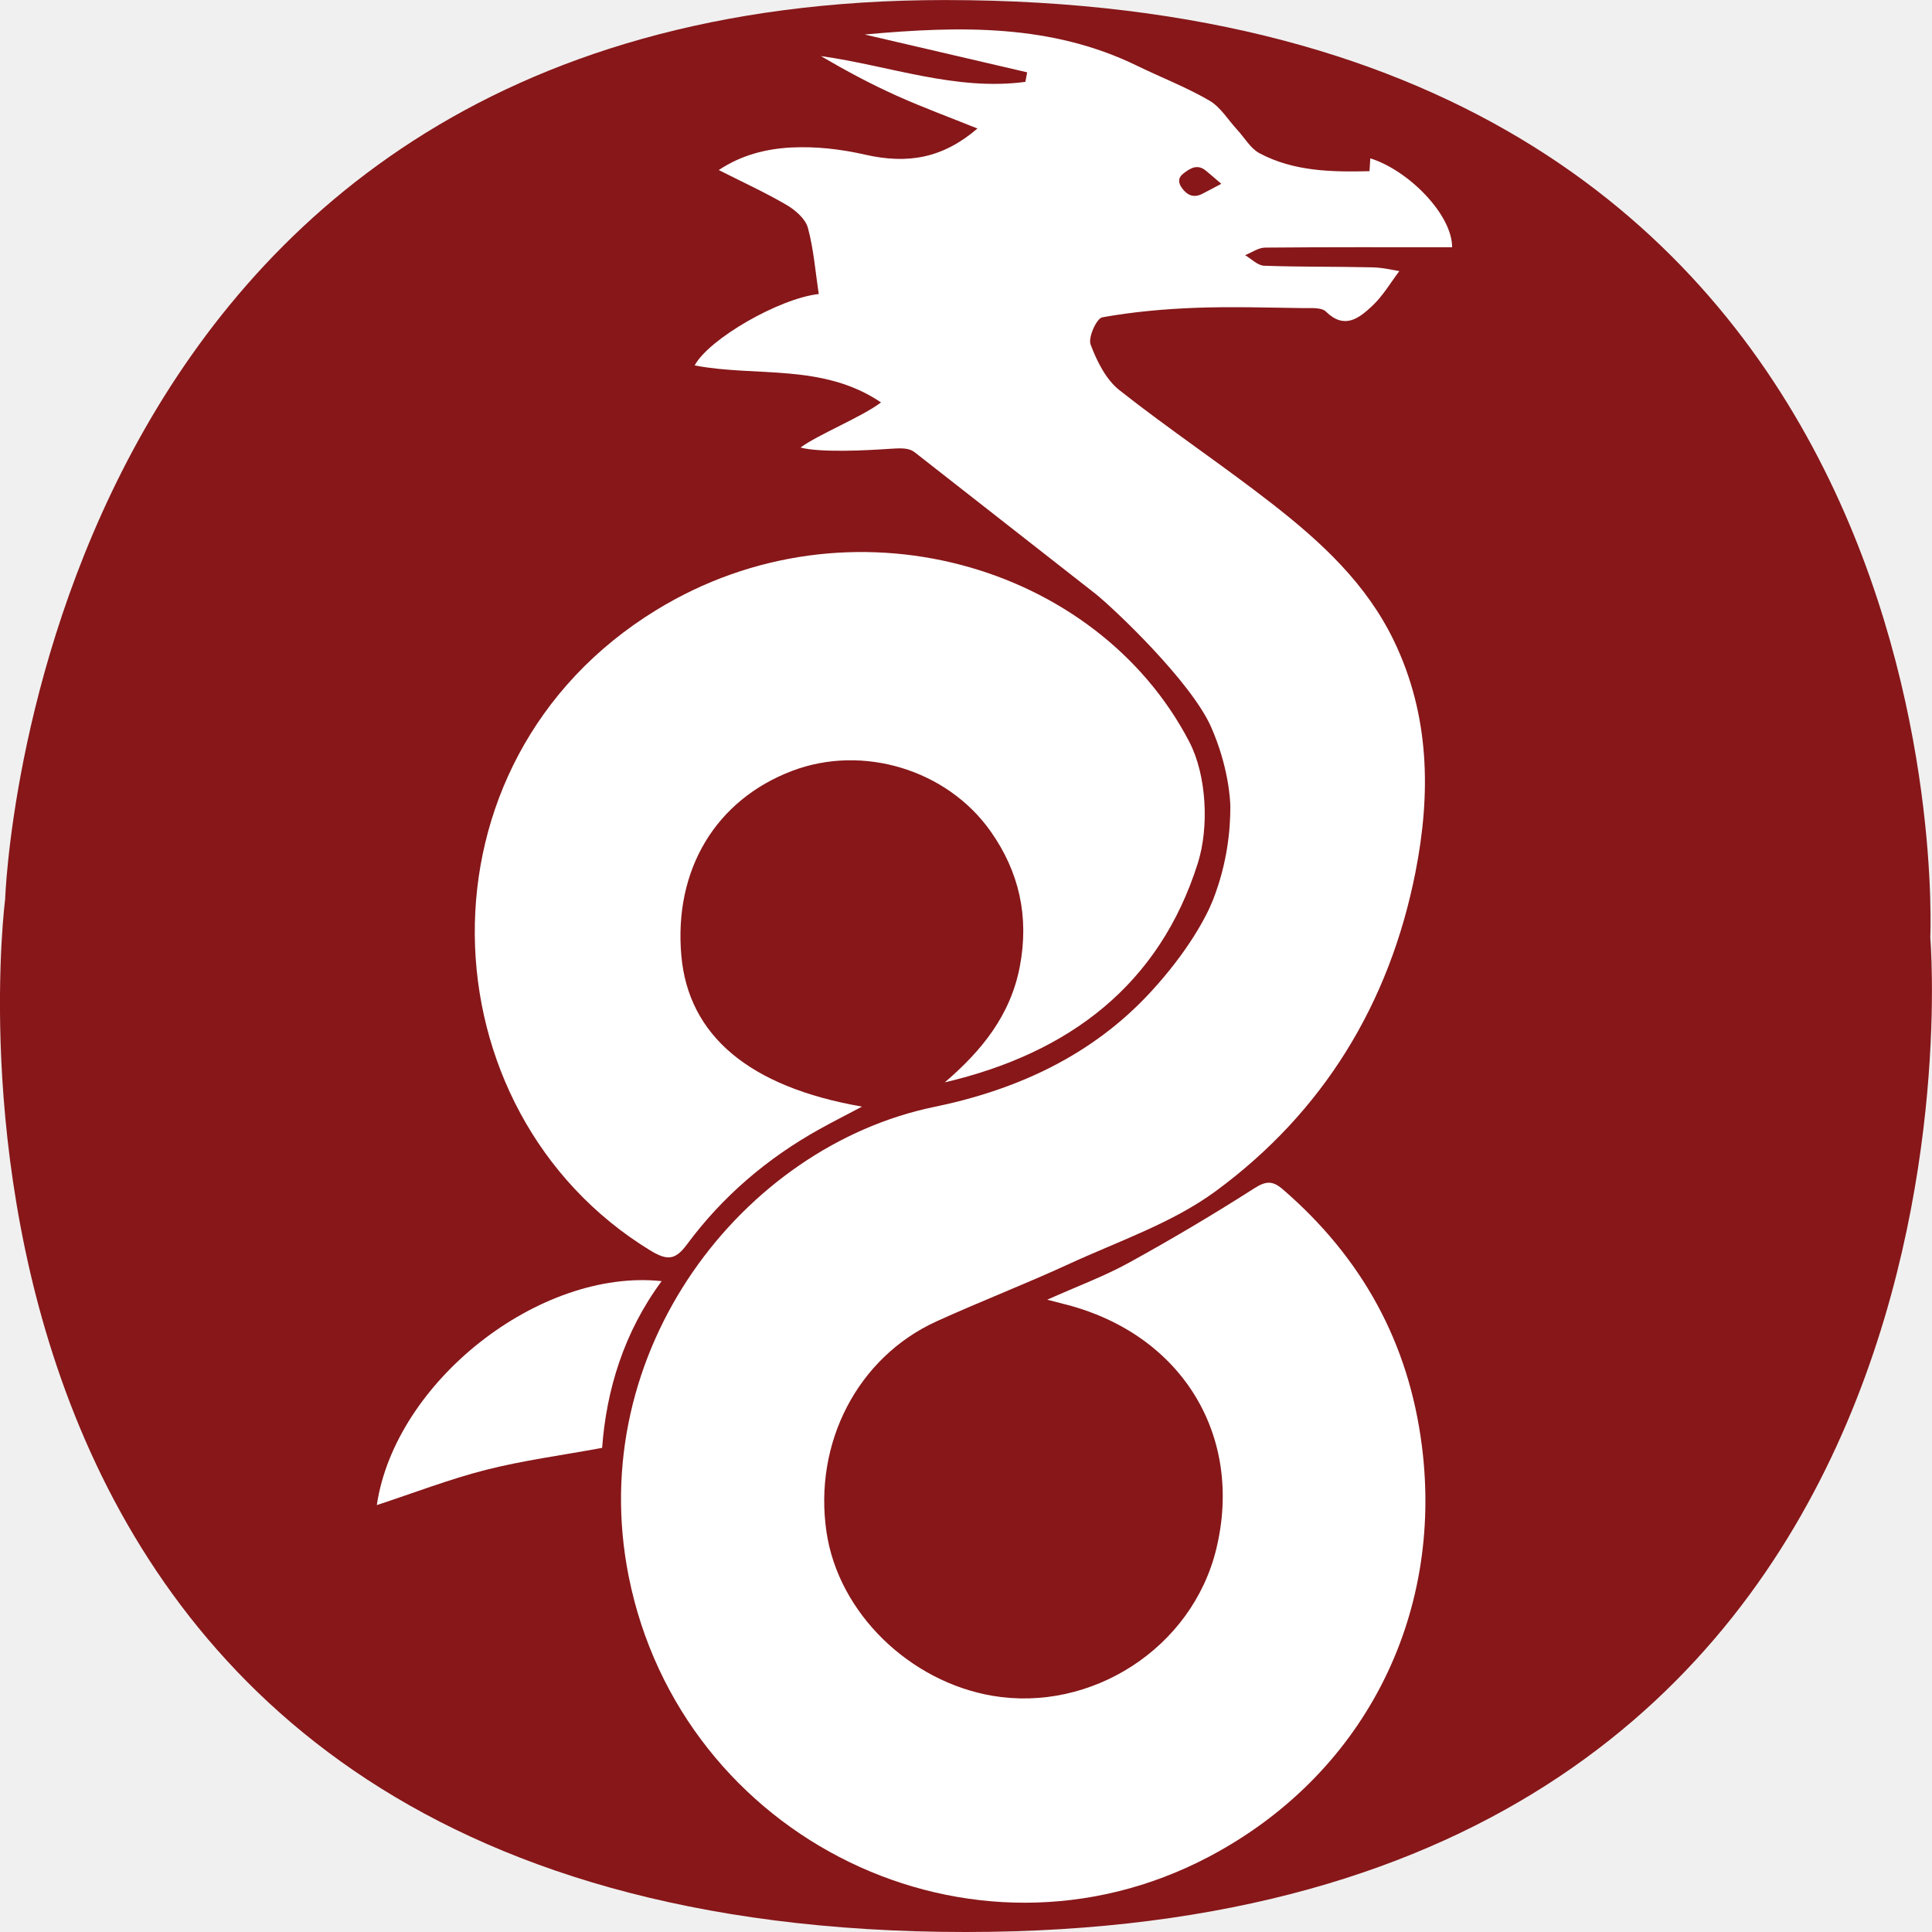
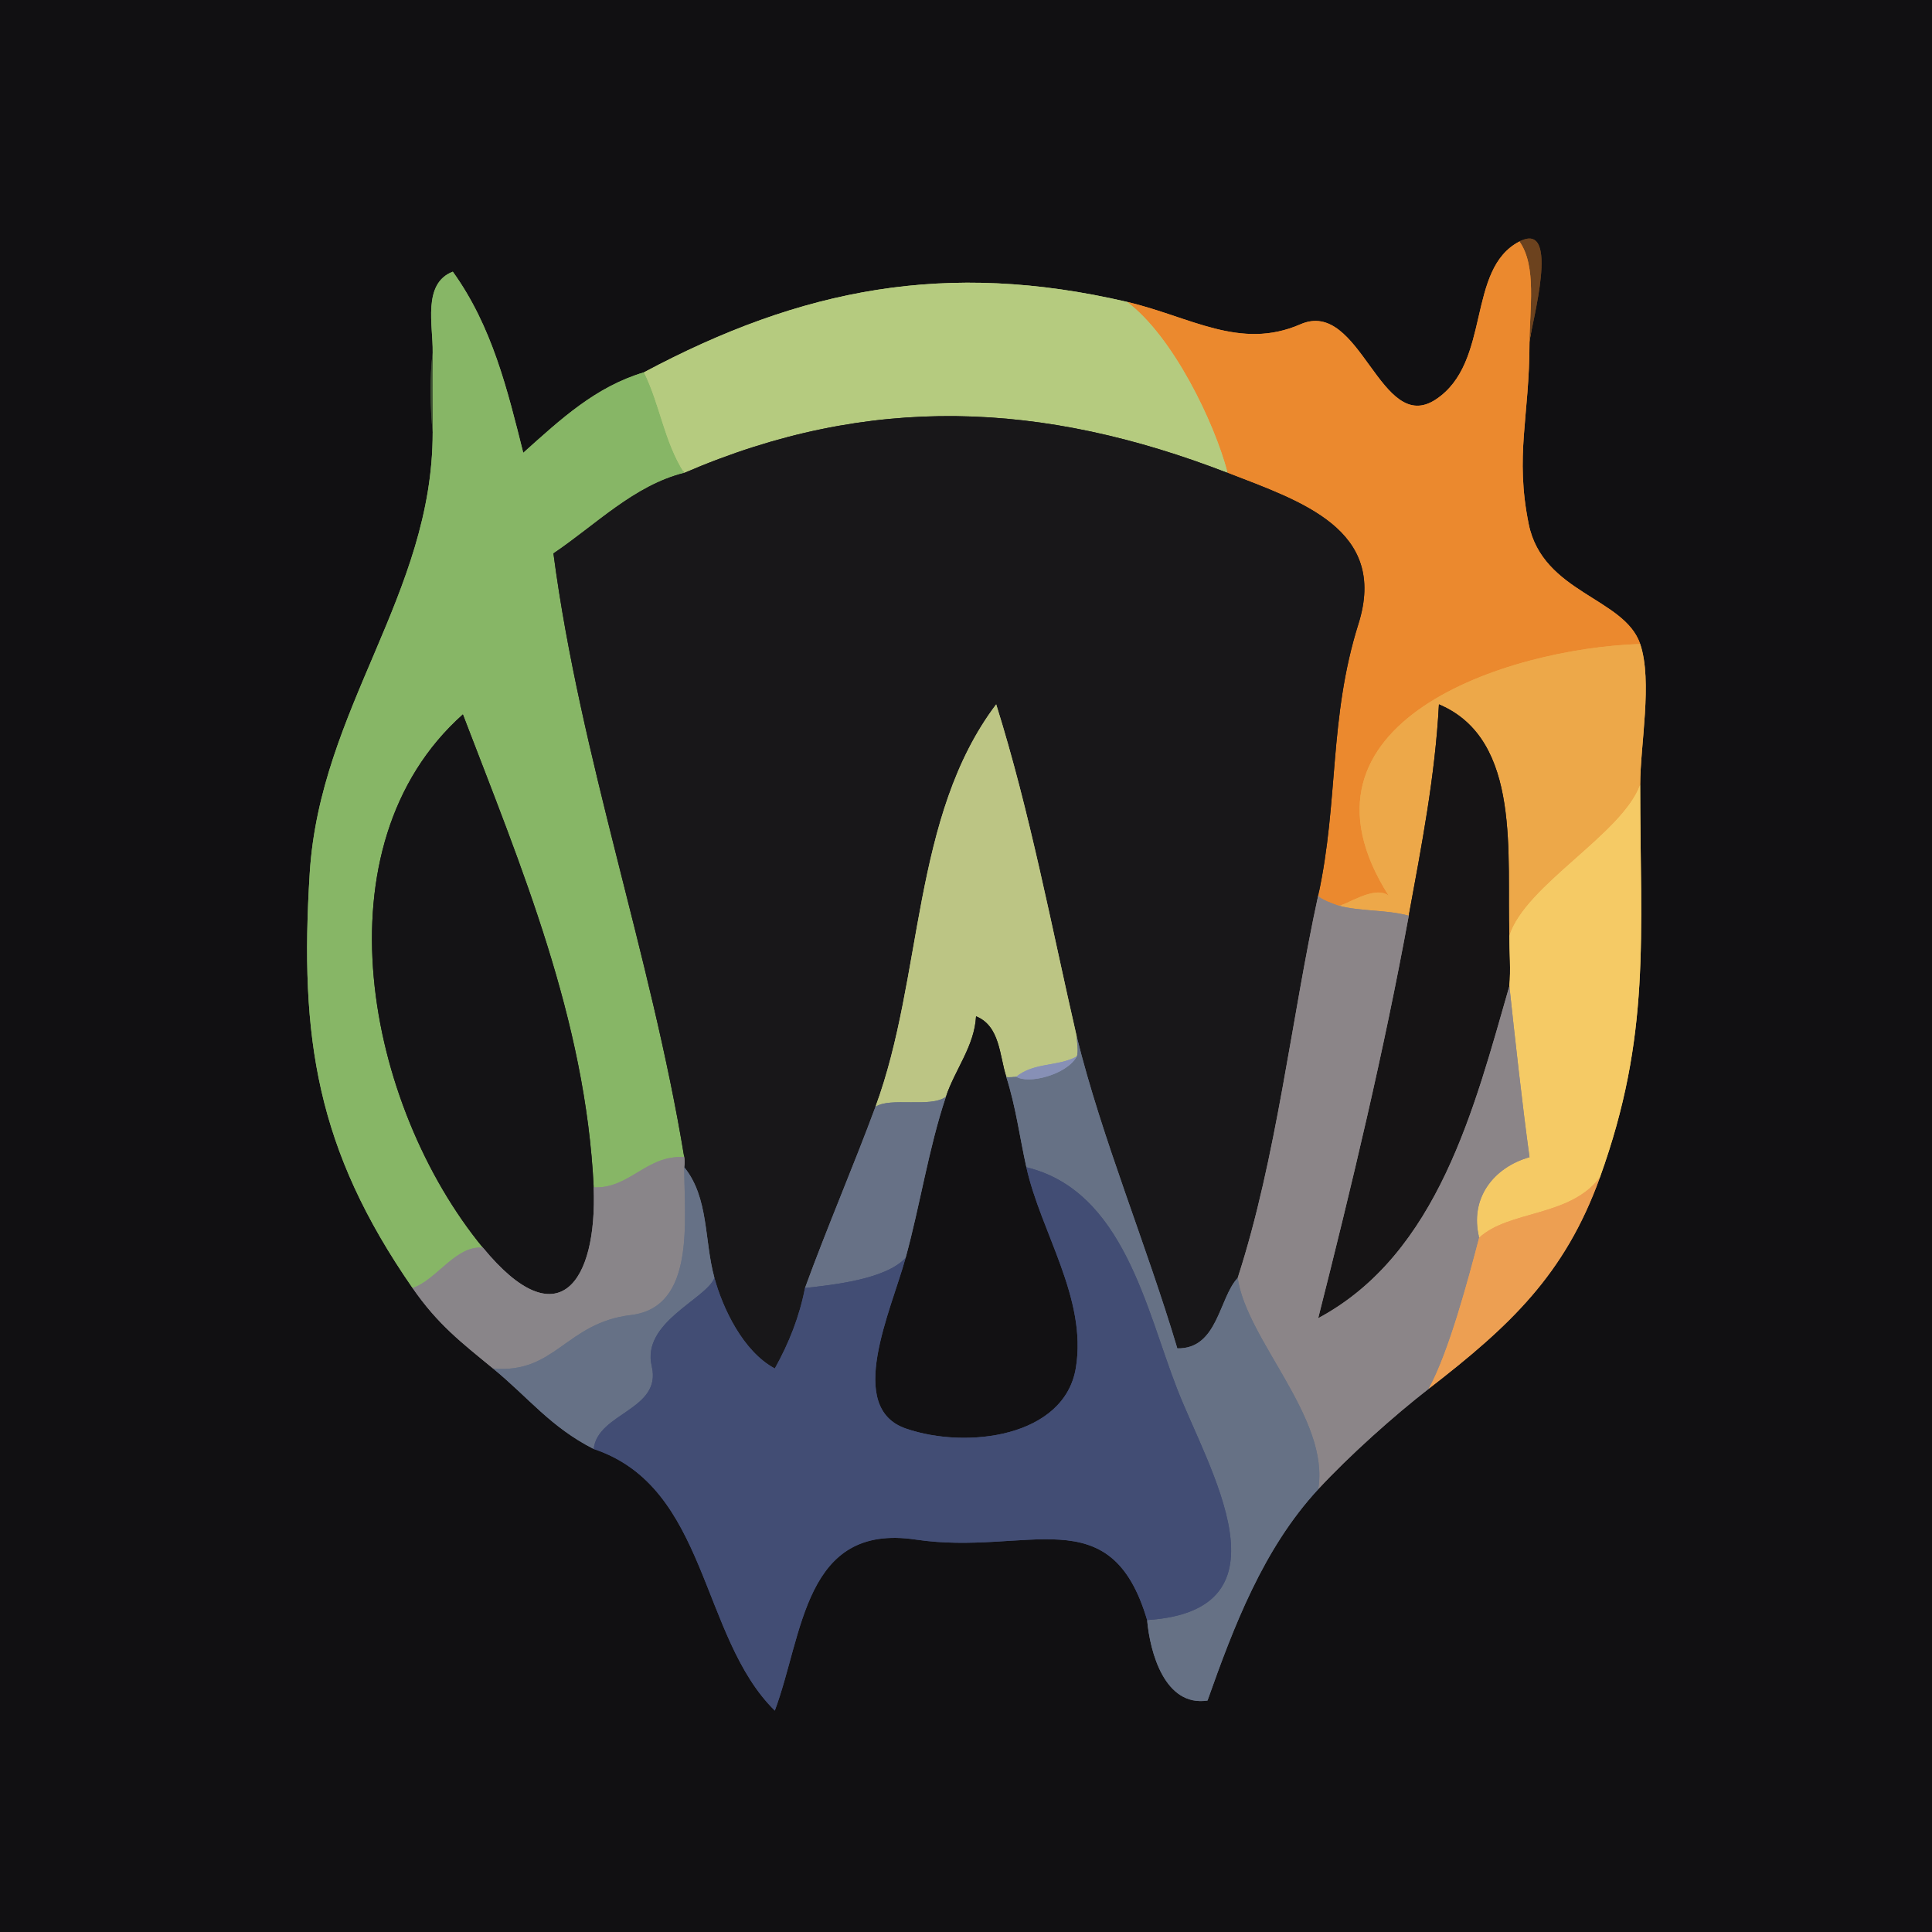
- <svg xmlns="http://www.w3.org/2000/svg" width="400" height="400" version="1.1" viewBox="0 0 400 400" xml:space="preserve">
-   <defs>
-     <clipPath id="a">
-       <path d="m0 300h300v-300h-300z" />
-     </clipPath>
-   </defs>
-   <g transform="matrix(1.3333 0 0 -1.3333 0 400)">
-     <g clip-path="url(#a)">
-       <g transform="translate(177.57 268.56)">
-         <path d="m0 0c0.969-0.066 2.097 0.81 3.987 1.635-1.862 0.802-2.973 1.655-3.939 1.593-0.996-0.063-2.592-1.031-2.567-1.578 0.027-0.603 1.532-1.583 2.519-1.65" fill="#871719" />
-       </g>
-       <g transform="translate(179.32 268.11)">
-         <path d="m0 0c0.969-0.066 2.097 0.81 3.987 1.635-1.862 0.802-2.973 1.655-3.939 1.593-0.996-0.063-2.592-1.031-2.567-1.578 0.027-0.603 1.532-1.583 2.519-1.65" fill="#871719" />
-       </g>
-       <g transform="translate(299.74 154.44)">
-         <path d="m0 0s6.94 145.56-153.04 145.56c-141.48 0-145.9-139.63-145.9-139.63s-20.811-160.37 149.16-160.37c163.02 0 149.78 154.44 149.78 154.44" fill="#871719" />
-       </g>
-       <g transform="translate(133.86 128.17)">
-         <path d="m0 0c-2.627-1.39-4.65-2.414-6.63-3.517-8.1-4.512-15.026-10.419-20.544-17.868-1.784-2.409-3.01-2.603-5.727-0.941-35.338 21.61-37.609 75.843 0.983 99.453 30.017 18.364 68.365 7.14 82.735-20.477 2.723-5.234 3.069-13.291 1.345-18.782-5.955-18.955-20.015-29.586-39.313-34.102 5.689 4.87 10.218 10.393 11.659 18.025 1.452 7.687-0.084 14.638-4.542 20.956-6.773 9.596-19.868 13.544-30.811 9.389-11.881-4.511-18.39-15.354-17.216-28.683 1.09-12.381 10.484-20.405 28.061-23.453" fill="#fff" />
-       </g>
-       <g transform="translate(58.513 66.293)">
-         <path d="M 0,0 C 2.838,19.152 25.265,36.788 44.23,34.776 38.356,26.832 35.643,17.846 34.988,8.883 28.686,7.722 22.747,6.941 16.981,5.478 11.304,4.037 5.803,1.903 0,0" fill="#fff" />
-       </g>
-       <g transform="translate(183.79 273.09)">
-         <path d="m0 0c1.061 0.812 2.155 1.494 3.472 0.408 0.75-0.617 1.478-1.257 2.386-2.032-1.127-0.595-2.042-1.096-2.975-1.567-1.306-0.658-2.282-0.218-3.072 0.822-0.642 0.844-0.757 1.645 0.189 2.369m15.447-157.8c-1.598 1.382-2.611 1.381-4.485 0.182-6.359-4.068-12.867-7.922-19.481-11.562-3.792-2.086-7.898-3.599-12.653-5.724 1.633-0.421 2.418-0.619 3.201-0.827 17.776-4.73 27.272-20.335 23.065-37.813-3.741-15.544-19.52-25.482-34.812-22.86-12.748 2.186-23.877 12.772-25.735 25.456-2.026 13.824 4.859 27.119 17.108 32.689 6.794 3.089 13.771 5.778 20.549 8.9 7.706 3.551 16.038 6.355 22.766 11.296 16.7 12.262 27.012 29.145 31.033 49.523 2.408 12.207 2.245 24.36-3.339 35.95-4.286 8.895-11.319 15.357-18.875 21.253-7.775 6.068-16.007 11.554-23.747 17.664-2.095 1.653-3.509 4.505-4.478 7.09-0.411 1.095 0.925 4.066 1.819 4.227 4.746 0.852 9.596 1.29 14.425 1.473 5.574 0.21 11.164 0.032 16.746-0.042 1.21-0.015 2.853 0.141 3.549-0.542 2.891-2.843 5.159-1.014 7.166 0.856 1.689 1.573 2.893 3.668 4.236 5.433-0.815 0.12-2.487 0.541-4.168 0.581-5.613 0.133-11.233 0.047-16.843 0.253-1 0.037-1.963 1.066-2.942 1.637 1.031 0.409 2.058 1.165 3.093 1.175 9.682 0.091 19.366 0.054 29.057 0.054 0.011 5.038-6.722 11.936-12.704 13.806-0.045-0.682-0.087-1.317-0.131-1.994-5.944-0.141-11.778-0.03-17.078 2.788-1.396 0.743-2.309 2.394-3.446 3.627-1.431 1.551-2.605 3.547-4.349 4.559-3.576 2.076-7.48 3.58-11.211 5.397-13.259 6.458-27.262 6.231-42.302 4.854 8.991-2.092 17.11-3.982 25.23-5.872-0.093-0.494-0.185-0.987-0.278-1.481-10.86-1.455-21.134 2.528-31.756 4.003 3.849-2.254 7.749-4.35 11.778-6.158 4.095-1.837 8.316-3.39 12.538-5.091-5.364-4.583-10.746-5.588-17.488-4.048-3.686 0.842-7.585 1.29-11.348 1.106-3.887-0.19-7.802-1.147-11.332-3.506 3.78-1.916 7.263-3.506 10.549-5.432 1.355-0.795 2.909-2.144 3.287-3.536 0.904-3.333 1.166-6.841 1.687-10.281-6.188-0.701-17.071-6.994-19.27-11.09 9.512-1.831 19.868 0.383 28.942-5.746-2.989-2.262-9.949-5.075-12.502-7.007 3.156-0.827 10.469-0.423 13.33-0.229 2.409 0.164 3.521 0.223 4.508-0.59l28.001-21.921c2.944-2.374 14.835-13.629 17.939-20.704 2.643-6.023 2.966-11.148 2.965-12.398-2e-3 -3.355-0.413-8.609-2.721-14.469-0.969-2.461-3.812-7.912-9.677-14.267-9.09-9.847-20.783-15.17-33.57-17.807-29.732-6.13-54.436-37.881-47.462-72.884 8.142-40.866 53.247-62.991 90.107-43.552 23.824 12.564 36.456 37.078 33.072 63.762-2.045 16.12-9.338 29.269-21.563 39.839" fill="#fff" />
-       </g>
-     </g>
+ <svg xmlns="http://www.w3.org/2000/svg" viewBox="0 0 192 192" width="400" height="400">
+   <g fill="None" fill-opacity="0.0" stroke="#111012" stroke-opacity="1.00" stroke-width="0.3">
+     <path d=" M 0.00 192.00  L 192.00 192.00 L 192.00 0.00 L 0.00 0.00 L 0.00 192.00 M 152.00 34.00  C 152.00 41.47 150.53 45.20 151.92 52.08 C 153.32 58.95 161.44 59.39 163.00 64.00 C 164.25 67.70 163.00 74.06 163.00 78.00 C 163.00 93.16 164.11 102.82 159.00 117.00 C 155.51 126.69 150.03 131.79 142.00 138.00 C 138.52 140.70 134.10 144.65 131.00 148.00 C 125.52 153.93 122.60 161.67 120.00 169.00 C 115.76 169.63 114.29 164.24 114.00 161.00 C 110.37 148.70 102.10 154.66 91.00 153.00 C 79.90 151.34 79.84 162.40 77.00 170.00 C 69.54 162.66 70.39 147.79 59.00 144.00 C 54.69 141.80 52.58 138.94 49.00 136.00 C 45.85 133.41 43.53 131.65 41.00 128.00 C 31.45 114.22 29.76 103.15 30.78 86.78 C 31.80 70.41 43.00 59.07 43.00 43.00 C 42.75 40.43 42.69 37.54 43.00 35.00 C 43.05 32.37 41.95 28.17 45.00 27.00 C 48.90 32.42 50.42 38.70 52.00 45.00 C 55.77 41.62 59.19 38.44 64.00 37.00 C 79.65 28.65 94.09 25.83 112.00 30.00 C 118.26 31.46 123.23 34.85 129.23 32.23 C 135.23 29.60 137.15 43.37 142.70 39.69 C 148.24 36.01 145.69 26.75 151.00 24.00 C 155.16 21.84 152.17 32.23 152.00 34.00 Z" />
+   </g>
+   <g fill="None" fill-opacity="0.0" stroke="#6C421E" stroke-opacity="1.00" stroke-width="0.3">
+     <path d=" M 151.00 24.00  C 152.74 26.43 152.00 30.82 152.00 34.00 C 152.17 32.23 155.16 21.84 151.00 24.00 Z" />
+   </g>
+   <g fill="None" fill-opacity="0.0" stroke="#EB892E" stroke-opacity="1.00" stroke-width="0.3">
+     <path d=" M 112.00 30.00  C 116.55 33.41 120.68 41.95 122.00 47.00 C 129.27 49.82 137.96 52.60 135.00 62.00 C 132.04 71.40 133.05 79.61 131.00 89.00 C 131.10 89.33 132.71 89.92 133.00 90.00 C 133.70 90.05 136.54 87.93 138.00 89.00 C 127.06 71.76 149.84 64.42 163.00 64.00 C 161.44 59.39 153.32 58.95 151.92 52.08 C 150.53 45.20 152.00 41.47 152.00 34.00 C 152.00 30.82 152.74 26.43 151.00 24.00 C 145.69 26.75 148.24 36.01 142.70 39.69 C 137.15 43.37 135.23 29.60 129.23 32.23 C 123.23 34.85 118.26 31.46 112.00 30.00 Z" />
+   </g>
+   <g fill="None" fill-opacity="0.0" stroke="#87B666" stroke-opacity="1.00" stroke-width="0.3">
+     <path d=" M 43.00 35.00  C 42.95 37.66 43.00 40.34 43.00 43.00 C 43.00 59.07 31.80 70.41 30.78 86.78 C 29.76 103.15 31.45 114.22 41.00 128.00 C 43.38 127.23 45.31 123.71 48.00 124.00 C 36.40 109.88 31.31 84.10 46.00 71.00 C 51.81 86.18 58.20 101.30 59.00 118.00 C 62.58 118.16 64.26 114.74 68.00 115.00 C 64.70 94.89 57.68 75.34 55.00 55.00 C 59.25 52.13 63.01 48.25 68.00 47.00 C 66.00 43.88 65.61 40.27 64.00 37.00 C 59.19 38.44 55.77 41.62 52.00 45.00 C 50.42 38.70 48.90 32.42 45.00 27.00 C 41.95 28.17 43.05 32.37 43.00 35.00 Z" />
+   </g>
+   <g fill="None" fill-opacity="0.0" stroke="#B5CB7F" stroke-opacity="1.00" stroke-width="0.3">
+     <path d=" M 64.00 37.00  C 65.61 40.27 66.00 43.88 68.00 47.00 C 86.44 39.04 103.71 39.91 122.00 47.00 C 120.68 41.95 116.55 33.41 112.00 30.00 C 94.09 25.83 79.65 28.65 64.00 37.00 Z" />
+   </g>
+   <g fill="None" fill-opacity="0.0" stroke="#3E5133" stroke-opacity="1.00" stroke-width="0.3">
+     <path d=" M 43.00 43.00  C 43.00 40.34 42.95 37.66 43.00 35.00 C 42.69 37.54 42.75 40.43 43.00 43.00 Z" />
+   </g>
+   <g fill="None" fill-opacity="0.0" stroke="#181719" stroke-opacity="1.00" stroke-width="0.3">
+     <path d=" M 68.00 47.00  C 63.01 48.25 59.25 52.13 55.00 55.00 C 57.68 75.34 64.70 94.89 68.00 115.00 C 68.08 115.49 68.00 116.00 68.00 116.00 C 70.46 119.03 69.97 123.27 71.00 127.00 C 71.82 129.99 73.83 134.30 77.00 136.00 C 78.42 133.45 79.45 130.84 80.00 128.00 C 82.19 121.99 84.89 115.72 87.00 110.00 C 91.77 97.08 90.58 81.14 99.00 70.00 C 102.38 80.78 104.47 91.99 107.00 103.00 C 109.53 113.22 113.90 123.60 117.00 134.00 C 121.03 134.08 121.13 128.99 123.00 127.00 C 126.88 115.05 128.32 101.31 131.00 89.00 C 133.05 79.61 132.04 71.40 135.00 62.00 C 137.96 52.60 129.27 49.82 122.00 47.00 C 103.71 39.91 86.44 39.04 68.00 47.00 Z" />
+   </g>
+   <g fill="None" fill-opacity="0.0" stroke="#EDA849" stroke-opacity="1.00" stroke-width="0.3">
+     <path d=" M 133.00 90.00  C 135.27 90.60 137.70 90.38 140.00 91.00 C 141.27 84.06 142.62 77.19 143.00 70.00 C 151.31 73.50 149.70 85.16 150.00 93.00 C 151.61 87.95 161.18 82.94 163.00 78.00 C 163.00 74.06 164.25 67.70 163.00 64.00 C 149.84 64.42 127.06 71.76 138.00 89.00 C 136.54 87.93 133.70 90.05 133.00 90.00 Z" />
+   </g>
+   <g fill="None" fill-opacity="0.0" stroke="#BCC584" stroke-opacity="1.00" stroke-width="0.3">
+     <path d=" M 87.00 110.00  C 88.43 109.00 92.48 110.12 94.00 109.00 C 94.91 106.28 96.84 103.97 97.00 101.00 C 99.39 101.97 99.32 104.91 100.00 107.00 C 100.04 107.13 101.00 107.00 101.00 107.00 C 102.78 105.56 105.08 106.02 107.00 105.00 C 107.21 104.62 107.02 103.50 107.00 103.00 C 104.47 91.99 102.38 80.78 99.00 70.00 C 90.58 81.14 91.77 97.08 87.00 110.00 Z" />
+   </g>
+   <g fill="None" fill-opacity="0.0" stroke="#161415" stroke-opacity="1.00" stroke-width="0.3">
+     <path d=" M 140.00 91.00  C 137.54 104.45 134.34 117.81 131.00 131.00 C 142.95 124.60 146.56 109.94 150.00 98.00 C 150.15 96.37 150.00 94.64 150.00 93.00 C 149.70 85.16 151.31 73.50 143.00 70.00 C 142.62 77.19 141.27 84.06 140.00 91.00 Z" />
+   </g>
+   <g fill="None" fill-opacity="0.0" stroke="#141315" stroke-opacity="1.00" stroke-width="0.3">
+     <path d=" M 48.00 124.00  C 55.48 133.10 59.36 127.43 59.00 118.00 C 58.20 101.30 51.81 86.18 46.00 71.00 C 31.31 84.10 36.40 109.88 48.00 124.00 Z" />
+   </g>
+   <g fill="None" fill-opacity="0.0" stroke="#F5CA65" stroke-opacity="1.00" stroke-width="0.3">
+     <path d=" M 150.00 93.00  C 150.00 94.64 150.15 96.37 150.00 98.00 C 150.54 103.04 151.26 109.59 152.00 115.00 C 148.41 116.02 146.02 119.11 147.00 123.00 C 149.96 120.26 156.03 120.96 159.00 117.00 C 164.11 102.82 163.00 93.16 163.00 78.00 C 161.18 82.94 151.61 87.95 150.00 93.00 Z" />
+   </g>
+   <g fill="None" fill-opacity="0.0" stroke="#8B8588" stroke-opacity="1.00" stroke-width="0.3">
+     <path d=" M 123.00 127.00  C 123.90 133.22 132.19 140.95 131.00 148.00 C 134.10 144.65 138.52 140.70 142.00 138.00 C 144.00 134.34 145.90 127.20 147.00 123.00 C 146.02 119.11 148.41 116.02 152.00 115.00 C 151.26 109.59 150.54 103.04 150.00 98.00 C 146.56 109.94 142.95 124.60 131.00 131.00 C 134.34 117.81 137.54 104.45 140.00 91.00 C 137.70 90.38 135.27 90.60 133.00 90.00 C 132.71 89.92 131.10 89.33 131.00 89.00 C 128.32 101.31 126.88 115.05 123.00 127.00 Z" />
+   </g>
+   <g fill="None" fill-opacity="0.0" stroke="#121113" stroke-opacity="1.00" stroke-width="0.3">
+     <path d=" M 94.00 109.00  C 92.28 114.15 91.44 119.75 90.00 125.00 C 88.53 130.34 84.00 139.89 90.03 141.97 C 96.06 144.05 105.80 142.82 106.92 135.92 C 108.05 129.02 103.42 122.43 102.00 116.00 C 101.31 112.87 100.97 110.07 100.00 107.00 C 99.32 104.91 99.39 101.97 97.00 101.00 C 96.84 103.97 94.91 106.28 94.00 109.00 Z" />
+   </g>
+   <g fill="None" fill-opacity="0.0" stroke="#667185" stroke-opacity="1.00" stroke-width="0.3">
+     <path d=" M 107.00 105.00  C 106.00 106.82 102.18 107.77 101.00 107.00 C 101.00 107.00 100.04 107.13 100.00 107.00 C 100.97 110.07 101.31 112.87 102.00 116.00 C 111.66 118.33 113.90 130.13 116.98 138.02 C 120.05 145.92 128.79 160.04 114.00 161.00 C 114.29 164.24 115.76 169.63 120.00 169.00 C 122.60 161.67 125.52 153.93 131.00 148.00 C 132.19 140.95 123.90 133.22 123.00 127.00 C 121.13 128.99 121.03 134.08 117.00 134.00 C 113.90 123.60 109.53 113.22 107.00 103.00 C 107.02 103.50 107.21 104.62 107.00 105.00 Z" />
+   </g>
+   <g fill="None" fill-opacity="0.0" stroke="#8790B6" stroke-opacity="1.00" stroke-width="0.3">
+     <path d=" M 101.00 107.00  C 102.18 107.77 106.00 106.82 107.00 105.00 C 105.08 106.02 102.78 105.56 101.00 107.00 Z" />
+   </g>
+   <g fill="None" fill-opacity="0.0" stroke="#677186" stroke-opacity="1.00" stroke-width="0.3">
+     <path d=" M 87.00 110.00  C 84.89 115.72 82.19 121.99 80.00 128.00 C 82.79 127.69 88.04 127.14 90.00 125.00 C 91.44 119.75 92.28 114.15 94.00 109.00 C 92.48 110.12 88.43 109.00 87.00 110.00 Z" />
+   </g>
+   <g fill="None" fill-opacity="0.0" stroke="#898589" stroke-opacity="1.00" stroke-width="0.3">
+     <path d=" M 59.00 118.00  C 59.36 127.43 55.48 133.10 48.00 124.00 C 45.31 123.71 43.38 127.23 41.00 128.00 C 43.53 131.65 45.85 133.41 49.00 136.00 C 55.18 136.56 56.24 131.46 62.69 130.69 C 69.15 129.93 68.00 121.31 68.00 116.00 C 68.00 116.00 68.08 115.49 68.00 115.00 C 64.26 114.74 62.58 118.16 59.00 118.00 Z" />
+   </g>
+   <g fill="None" fill-opacity="0.0" stroke="#667186" stroke-opacity="1.00" stroke-width="0.3">
+     <path d=" M 49.00 136.00  C 52.58 138.94 54.69 141.80 59.00 144.00 C 59.39 140.39 65.81 140.13 64.77 135.77 C 63.73 131.41 70.16 129.12 71.00 127.00 C 69.97 123.27 70.46 119.03 68.00 116.00 C 68.00 121.31 69.15 129.93 62.69 130.69 C 56.24 131.46 55.18 136.56 49.00 136.00 Z" />
+   </g>
+   <g fill="None" fill-opacity="0.0" stroke="#424D74" stroke-opacity="1.00" stroke-width="0.3">
+     <path d=" M 90.00 125.00  C 88.04 127.14 82.79 127.69 80.00 128.00 C 79.45 130.84 78.42 133.45 77.00 136.00 C 73.83 134.30 71.82 129.99 71.00 127.00 C 70.16 129.12 63.73 131.41 64.77 135.77 C 65.81 140.13 59.39 140.39 59.00 144.00 C 70.39 147.79 69.54 162.66 77.00 170.00 C 79.84 162.40 79.90 151.34 91.00 153.00 C 102.10 154.66 110.37 148.70 114.00 161.00 C 128.79 160.04 120.05 145.92 116.98 138.02 C 113.90 130.13 111.66 118.33 102.00 116.00 C 103.42 122.43 108.05 129.02 106.92 135.92 C 105.80 142.82 96.06 144.05 90.03 141.97 C 84.00 139.89 88.53 130.34 90.00 125.00 Z" />
+   </g>
+   <g fill="None" fill-opacity="0.0" stroke="#ED9F52" stroke-opacity="1.00" stroke-width="0.3">
+     <path d=" M 147.00 123.00  C 145.90 127.20 144.00 134.34 142.00 138.00 C 150.03 131.79 155.51 126.69 159.00 117.00 C 156.03 120.96 149.96 120.26 147.00 123.00 Z" />
+   </g>
+   <g fill="#111012" fill-opacity="1.00" stroke="None">
+     <path d=" M 0.00 192.00  L 192.00 192.00 L 192.00 0.00 L 0.00 0.00 L 0.00 192.00 M 152.00 34.00  C 152.00 41.47 150.53 45.20 151.92 52.08 C 153.32 58.95 161.44 59.39 163.00 64.00 C 164.25 67.70 163.00 74.06 163.00 78.00 C 163.00 93.16 164.11 102.82 159.00 117.00 C 155.51 126.69 150.03 131.79 142.00 138.00 C 138.52 140.70 134.10 144.65 131.00 148.00 C 125.52 153.93 122.60 161.67 120.00 169.00 C 115.76 169.63 114.29 164.24 114.00 161.00 C 110.37 148.70 102.10 154.66 91.00 153.00 C 79.90 151.34 79.84 162.40 77.00 170.00 C 69.54 162.66 70.39 147.79 59.00 144.00 C 54.69 141.80 52.58 138.94 49.00 136.00 C 45.85 133.41 43.53 131.65 41.00 128.00 C 31.45 114.22 29.76 103.15 30.78 86.78 C 31.80 70.41 43.00 59.07 43.00 43.00 C 42.75 40.43 42.69 37.54 43.00 35.00 C 43.05 32.37 41.95 28.17 45.00 27.00 C 48.90 32.42 50.42 38.70 52.00 45.00 C 55.77 41.62 59.19 38.44 64.00 37.00 C 79.65 28.65 94.09 25.83 112.00 30.00 C 118.26 31.46 123.23 34.85 129.23 32.23 C 135.23 29.60 137.15 43.37 142.70 39.69 C 148.24 36.01 145.69 26.75 151.00 24.00 C 155.16 21.84 152.17 32.23 152.00 34.00 Z" />
+   </g>
+   <g fill="#6C421E" fill-opacity="1.00" stroke="None">
+     <path d=" M 151.00 24.00  C 152.74 26.43 152.00 30.82 152.00 34.00 C 152.17 32.23 155.16 21.84 151.00 24.00 Z" />
+   </g>
+   <g fill="#EB892E" fill-opacity="1.00" stroke="None">
+     <path d=" M 112.00 30.00  C 116.55 33.41 120.68 41.95 122.00 47.00 C 129.27 49.82 137.96 52.60 135.00 62.00 C 132.04 71.40 133.05 79.61 131.00 89.00 C 131.10 89.33 132.71 89.92 133.00 90.00 C 133.70 90.05 136.54 87.93 138.00 89.00 C 127.06 71.76 149.84 64.42 163.00 64.00 C 161.44 59.39 153.32 58.95 151.92 52.08 C 150.53 45.20 152.00 41.47 152.00 34.00 C 152.00 30.82 152.74 26.43 151.00 24.00 C 145.69 26.75 148.24 36.01 142.70 39.69 C 137.15 43.37 135.23 29.60 129.23 32.23 C 123.23 34.85 118.26 31.46 112.00 30.00 Z" />
+   </g>
+   <g fill="#87B666" fill-opacity="1.00" stroke="None">
+     <path d=" M 43.00 35.00  C 42.95 37.66 43.00 40.34 43.00 43.00 C 43.00 59.07 31.80 70.41 30.78 86.78 C 29.76 103.15 31.45 114.22 41.00 128.00 C 43.38 127.23 45.31 123.71 48.00 124.00 C 36.40 109.88 31.31 84.10 46.00 71.00 C 51.81 86.18 58.20 101.30 59.00 118.00 C 62.58 118.16 64.26 114.74 68.00 115.00 C 64.70 94.89 57.68 75.34 55.00 55.00 C 59.25 52.13 63.01 48.25 68.00 47.00 C 66.00 43.88 65.61 40.27 64.00 37.00 C 59.19 38.44 55.77 41.62 52.00 45.00 C 50.42 38.70 48.90 32.42 45.00 27.00 C 41.95 28.17 43.05 32.37 43.00 35.00 Z" />
+   </g>
+   <g fill="#B5CB7F" fill-opacity="1.00" stroke="None">
+     <path d=" M 64.00 37.00  C 65.61 40.27 66.00 43.88 68.00 47.00 C 86.44 39.04 103.71 39.91 122.00 47.00 C 120.68 41.95 116.55 33.41 112.00 30.00 C 94.09 25.83 79.65 28.65 64.00 37.00 Z" />
+   </g>
+   <g fill="#3E5133" fill-opacity="1.00" stroke="None">
+     <path d=" M 43.00 43.00  C 43.00 40.34 42.95 37.66 43.00 35.00 C 42.69 37.54 42.75 40.43 43.00 43.00 Z" />
+   </g>
+   <g fill="#181719" fill-opacity="1.00" stroke="None">
+     <path d=" M 68.00 47.00  C 63.01 48.25 59.25 52.13 55.00 55.00 C 57.68 75.34 64.70 94.89 68.00 115.00 C 68.08 115.49 68.00 116.00 68.00 116.00 C 70.46 119.03 69.97 123.27 71.00 127.00 C 71.82 129.99 73.83 134.30 77.00 136.00 C 78.42 133.45 79.45 130.84 80.00 128.00 C 82.19 121.99 84.89 115.72 87.00 110.00 C 91.77 97.08 90.58 81.14 99.00 70.00 C 102.38 80.78 104.47 91.99 107.00 103.00 C 109.53 113.22 113.90 123.60 117.00 134.00 C 121.03 134.08 121.13 128.99 123.00 127.00 C 126.88 115.05 128.32 101.31 131.00 89.00 C 133.05 79.61 132.04 71.40 135.00 62.00 C 137.96 52.60 129.27 49.82 122.00 47.00 C 103.71 39.91 86.44 39.04 68.00 47.00 Z" />
+   </g>
+   <g fill="#EDA849" fill-opacity="1.00" stroke="None">
+     <path d=" M 133.00 90.00  C 135.27 90.60 137.70 90.38 140.00 91.00 C 141.27 84.06 142.62 77.19 143.00 70.00 C 151.31 73.50 149.70 85.16 150.00 93.00 C 151.61 87.95 161.18 82.94 163.00 78.00 C 163.00 74.06 164.25 67.70 163.00 64.00 C 149.84 64.42 127.06 71.76 138.00 89.00 C 136.54 87.93 133.70 90.05 133.00 90.00 Z" />
+   </g>
+   <g fill="#BCC584" fill-opacity="1.00" stroke="None">
+     <path d=" M 87.00 110.00  C 88.43 109.00 92.48 110.12 94.00 109.00 C 94.91 106.28 96.84 103.97 97.00 101.00 C 99.39 101.97 99.32 104.91 100.00 107.00 C 100.04 107.13 101.00 107.00 101.00 107.00 C 102.78 105.56 105.08 106.02 107.00 105.00 C 107.21 104.62 107.02 103.50 107.00 103.00 C 104.47 91.99 102.38 80.78 99.00 70.00 C 90.58 81.14 91.77 97.08 87.00 110.00 Z" />
+   </g>
+   <g fill="#161415" fill-opacity="1.00" stroke="None">
+     <path d=" M 140.00 91.00  C 137.54 104.45 134.34 117.81 131.00 131.00 C 142.95 124.60 146.56 109.94 150.00 98.00 C 150.15 96.37 150.00 94.64 150.00 93.00 C 149.70 85.16 151.31 73.50 143.00 70.00 C 142.62 77.19 141.27 84.06 140.00 91.00 Z" />
+   </g>
+   <g fill="#141315" fill-opacity="1.00" stroke="None">
+     <path d=" M 48.00 124.00  C 55.48 133.10 59.36 127.43 59.00 118.00 C 58.20 101.30 51.81 86.18 46.00 71.00 C 31.31 84.10 36.40 109.88 48.00 124.00 Z" />
+   </g>
+   <g fill="#F5CA65" fill-opacity="1.00" stroke="None">
+     <path d=" M 150.00 93.00  C 150.00 94.64 150.15 96.37 150.00 98.00 C 150.54 103.04 151.26 109.59 152.00 115.00 C 148.41 116.02 146.02 119.11 147.00 123.00 C 149.96 120.26 156.03 120.96 159.00 117.00 C 164.11 102.82 163.00 93.16 163.00 78.00 C 161.18 82.94 151.61 87.95 150.00 93.00 Z" />
+   </g>
+   <g fill="#8B8588" fill-opacity="1.00" stroke="None">
+     <path d=" M 123.00 127.00  C 123.90 133.22 132.19 140.95 131.00 148.00 C 134.10 144.65 138.52 140.70 142.00 138.00 C 144.00 134.34 145.90 127.20 147.00 123.00 C 146.02 119.11 148.41 116.02 152.00 115.00 C 151.26 109.59 150.54 103.04 150.00 98.00 C 146.56 109.94 142.95 124.60 131.00 131.00 C 134.34 117.81 137.54 104.45 140.00 91.00 C 137.70 90.38 135.27 90.60 133.00 90.00 C 132.71 89.92 131.10 89.33 131.00 89.00 C 128.32 101.31 126.88 115.05 123.00 127.00 Z" />
+   </g>
+   <g fill="#121113" fill-opacity="1.00" stroke="None">
+     <path d=" M 94.00 109.00  C 92.28 114.15 91.44 119.75 90.00 125.00 C 88.53 130.34 84.00 139.89 90.03 141.97 C 96.06 144.05 105.80 142.82 106.92 135.92 C 108.05 129.02 103.42 122.43 102.00 116.00 C 101.31 112.87 100.97 110.07 100.00 107.00 C 99.32 104.91 99.39 101.97 97.00 101.00 C 96.84 103.97 94.91 106.28 94.00 109.00 Z" />
+   </g>
+   <g fill="#667185" fill-opacity="1.00" stroke="None">
+     <path d=" M 107.00 105.00  C 106.00 106.82 102.18 107.77 101.00 107.00 C 101.00 107.00 100.04 107.13 100.00 107.00 C 100.97 110.07 101.31 112.87 102.00 116.00 C 111.66 118.33 113.90 130.13 116.98 138.02 C 120.05 145.92 128.79 160.04 114.00 161.00 C 114.29 164.24 115.76 169.63 120.00 169.00 C 122.60 161.67 125.52 153.93 131.00 148.00 C 132.19 140.95 123.90 133.22 123.00 127.00 C 121.13 128.99 121.03 134.08 117.00 134.00 C 113.90 123.60 109.53 113.22 107.00 103.00 C 107.02 103.50 107.21 104.62 107.00 105.00 Z" />
+   </g>
+   <g fill="#8790B6" fill-opacity="1.00" stroke="None">
+     <path d=" M 101.00 107.00  C 102.18 107.77 106.00 106.82 107.00 105.00 C 105.08 106.02 102.78 105.56 101.00 107.00 Z" />
+   </g>
+   <g fill="#677186" fill-opacity="1.00" stroke="None">
+     <path d=" M 87.00 110.00  C 84.89 115.72 82.19 121.99 80.00 128.00 C 82.79 127.69 88.04 127.14 90.00 125.00 C 91.44 119.75 92.28 114.15 94.00 109.00 C 92.48 110.12 88.43 109.00 87.00 110.00 Z" />
+   </g>
+   <g fill="#898589" fill-opacity="1.00" stroke="None">
+     <path d=" M 59.00 118.00  C 59.36 127.43 55.48 133.10 48.00 124.00 C 45.31 123.71 43.38 127.23 41.00 128.00 C 43.53 131.65 45.85 133.41 49.00 136.00 C 55.18 136.56 56.24 131.46 62.69 130.69 C 69.15 129.93 68.00 121.31 68.00 116.00 C 68.00 116.00 68.08 115.49 68.00 115.00 C 64.26 114.74 62.58 118.16 59.00 118.00 Z" />
+   </g>
+   <g fill="#667186" fill-opacity="1.00" stroke="None">
+     <path d=" M 49.00 136.00  C 52.58 138.94 54.69 141.80 59.00 144.00 C 59.39 140.39 65.81 140.13 64.77 135.77 C 63.73 131.41 70.16 129.12 71.00 127.00 C 69.97 123.27 70.46 119.03 68.00 116.00 C 68.00 121.31 69.15 129.93 62.69 130.69 C 56.24 131.46 55.18 136.56 49.00 136.00 Z" />
+   </g>
+   <g fill="#424D74" fill-opacity="1.00" stroke="None">
+     <path d=" M 90.00 125.00  C 88.04 127.14 82.79 127.69 80.00 128.00 C 79.45 130.84 78.42 133.45 77.00 136.00 C 73.83 134.30 71.82 129.99 71.00 127.00 C 70.16 129.12 63.73 131.41 64.77 135.77 C 65.81 140.13 59.39 140.39 59.00 144.00 C 70.39 147.79 69.54 162.66 77.00 170.00 C 79.84 162.40 79.90 151.34 91.00 153.00 C 102.10 154.66 110.37 148.70 114.00 161.00 C 128.79 160.04 120.05 145.92 116.98 138.02 C 113.90 130.13 111.66 118.33 102.00 116.00 C 103.42 122.43 108.05 129.02 106.92 135.92 C 105.80 142.82 96.06 144.05 90.03 141.97 C 84.00 139.89 88.53 130.34 90.00 125.00 Z" />
+   </g>
+   <g fill="#ED9F52" fill-opacity="1.00" stroke="None">
+     <path d=" M 147.00 123.00  C 145.90 127.20 144.00 134.34 142.00 138.00 C 150.03 131.79 155.51 126.69 159.00 117.00 C 156.03 120.96 149.96 120.26 147.00 123.00 Z" />
  </g>
</svg>
